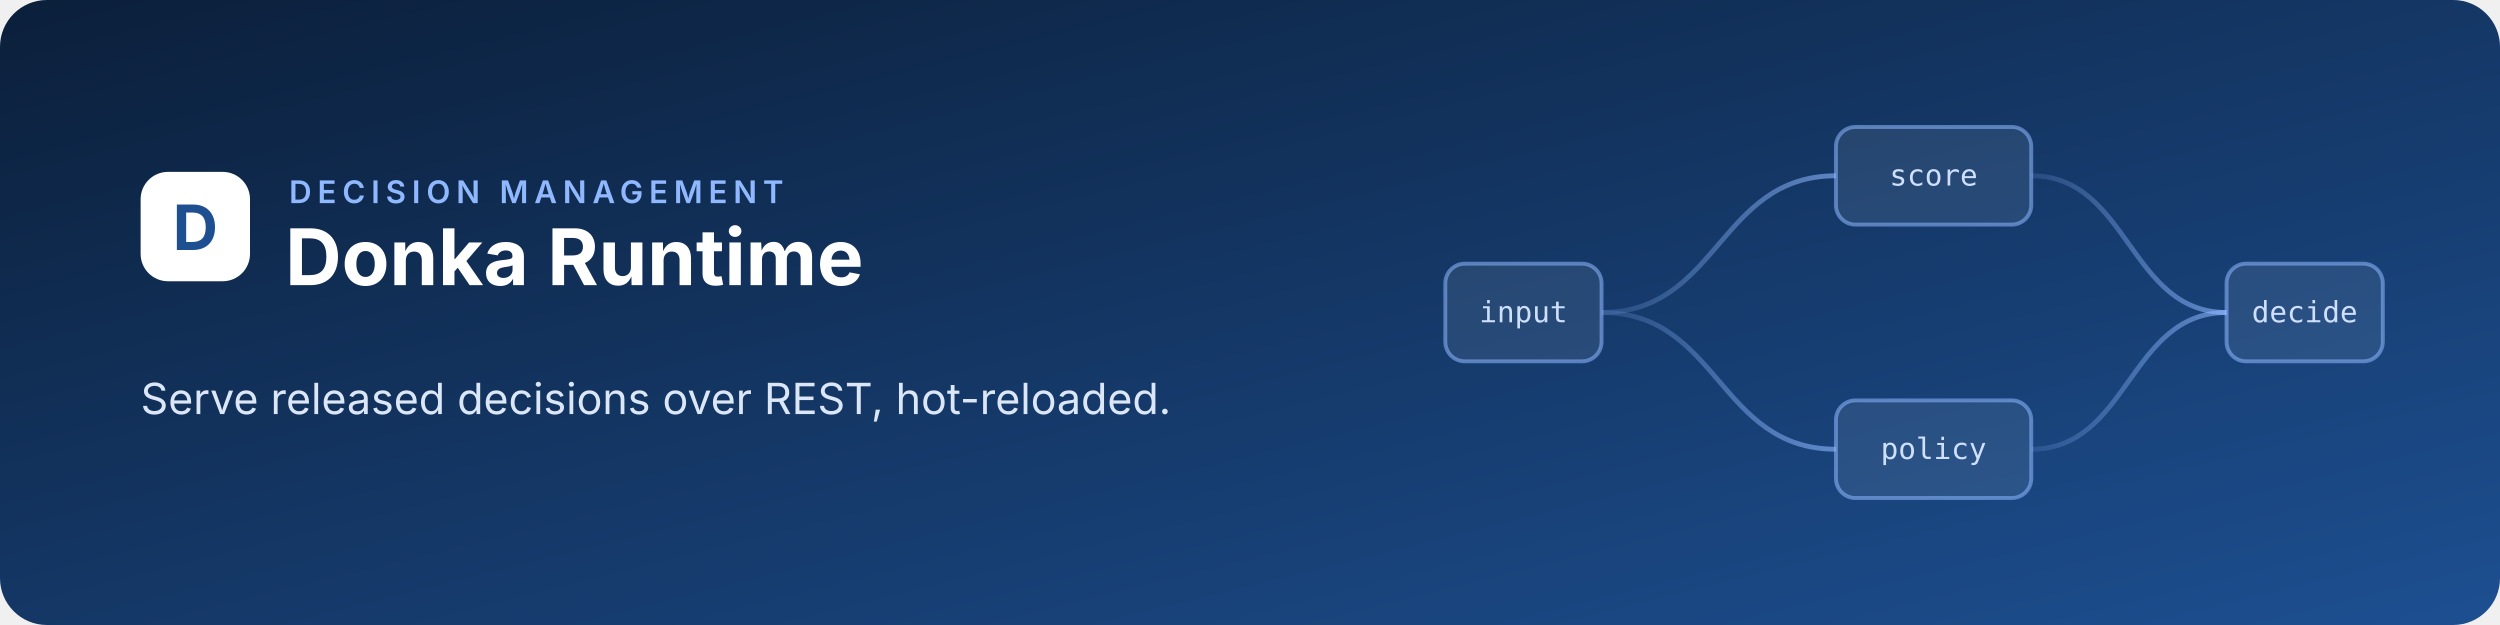
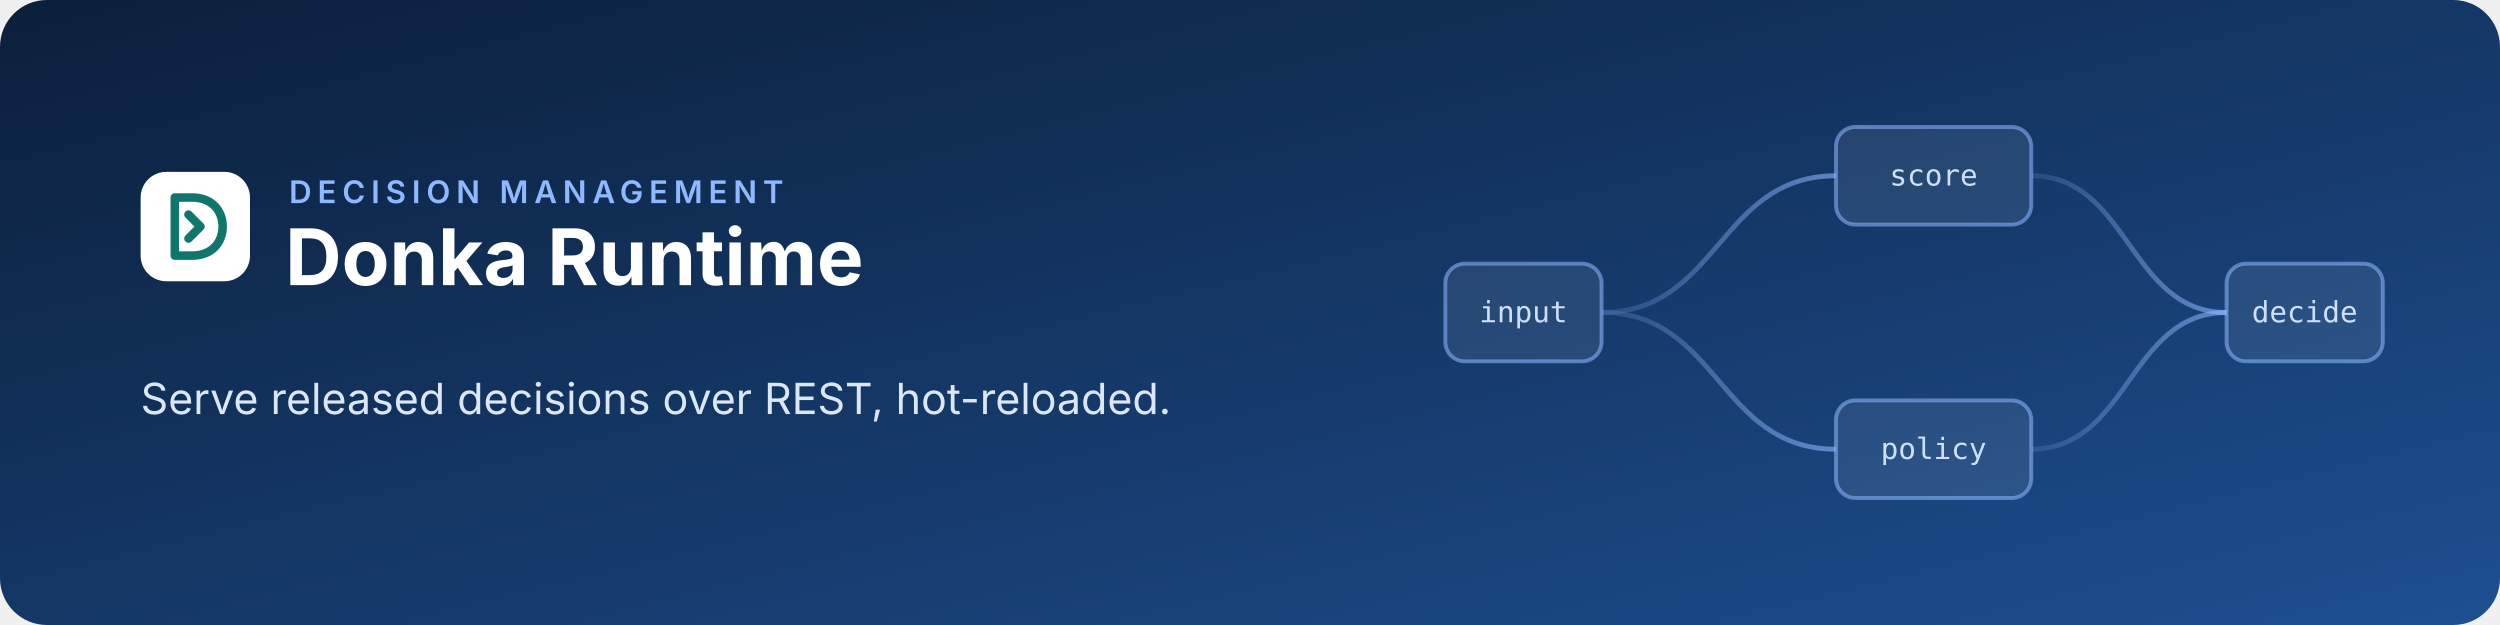
<svg xmlns="http://www.w3.org/2000/svg" width="1280" height="320" viewBox="0 0 1280 320" role="img" aria-label="Donka Runtime: Serve released decisions over REST, hot-reloaded.">
  <defs>
    <linearGradient id="bg" x1="0" y1="0" x2="1" y2="1">
      <stop offset="0" stop-color="#0b1f3a" />
      <stop offset="1" stop-color="#1d4f91" />
    </linearGradient>
    <linearGradient id="edge" x1="0" y1="0" x2="1" y2="0">
      <stop offset="0" stop-color="#8fb8ff" stop-opacity="0.15" />
      <stop offset="1" stop-color="#8fb8ff" stop-opacity="0.6" />
    </linearGradient>
  </defs>
  <rect width="1280" height="320" rx="24" fill="url(#bg)" />
  <g fill="none" stroke="url(#edge)" stroke-width="2.5">
    <path d="M820 160 C 880 160, 880 90, 940 90" />
    <path d="M820 160 C 880 160, 880 230, 940 230" />
    <path d="M1040 90 C 1090 90, 1090 160, 1140 160" />
    <path d="M1040 230 C 1090 230, 1090 160, 1140 160" />
  </g>
  <g fill="#ffffff" fill-opacity="0.08" stroke="#8fb8ff" stroke-opacity="0.55" stroke-width="2">
    <rect x="740" y="135" width="80" height="50" rx="10" />
    <rect x="940" y="65" width="100" height="50" rx="10" />
    <rect x="940" y="205" width="100" height="50" rx="10" />
    <rect x="1140" y="135" width="80" height="50" rx="10" />
  </g>
  <g font-family="ui-monospace, SFMono-Regular, Menlo, monospace" font-size="15" fill="#cfe0ff" text-anchor="middle">
    <text x="780" y="165">input</text>
    <text x="990" y="95">score</text>
    <text x="990" y="235">policy</text>
    <text x="1180" y="165">decide</text>
  </g>
-   <rect x="72" y="88" width="56" height="56" rx="14" fill="#ffffff" />
-   <text x="100" y="128" font-family="ui-sans-serif, system-ui, -apple-system, 'Segoe UI', sans-serif" font-size="32" font-weight="700" fill="#1d4f91" text-anchor="middle">D</text>
+   <g transform="translate(72,88) scale(0.875)">
+     <rect width="64" height="64" rx="15" fill="#ffffff" />
+     <g fill="none" stroke="#0f766e" stroke-width="5" stroke-linecap="round" stroke-linejoin="round">
+       <path d="M20 15 V49 M20 15 H30 C42 15 48 23 48 32 C48 41 42 49 30 49 H20 M28 25 L35 32 L28 39" />
+     </g>
+   </g>
  <g font-family="ui-sans-serif, system-ui, -apple-system, 'Segoe UI', sans-serif">
    <text x="148" y="104" font-size="16" letter-spacing="3" fill="#8fb8ff" font-weight="600">DECISION MANAGEMENT</text>
    <text x="146" y="146" font-size="40" font-weight="700" fill="#ffffff">Donka Runtime</text>
    <text x="72" y="212" font-size="22" fill="#dbe6f7">Serve released decisions over REST, hot-reloaded.</text>
  </g>
</svg>
